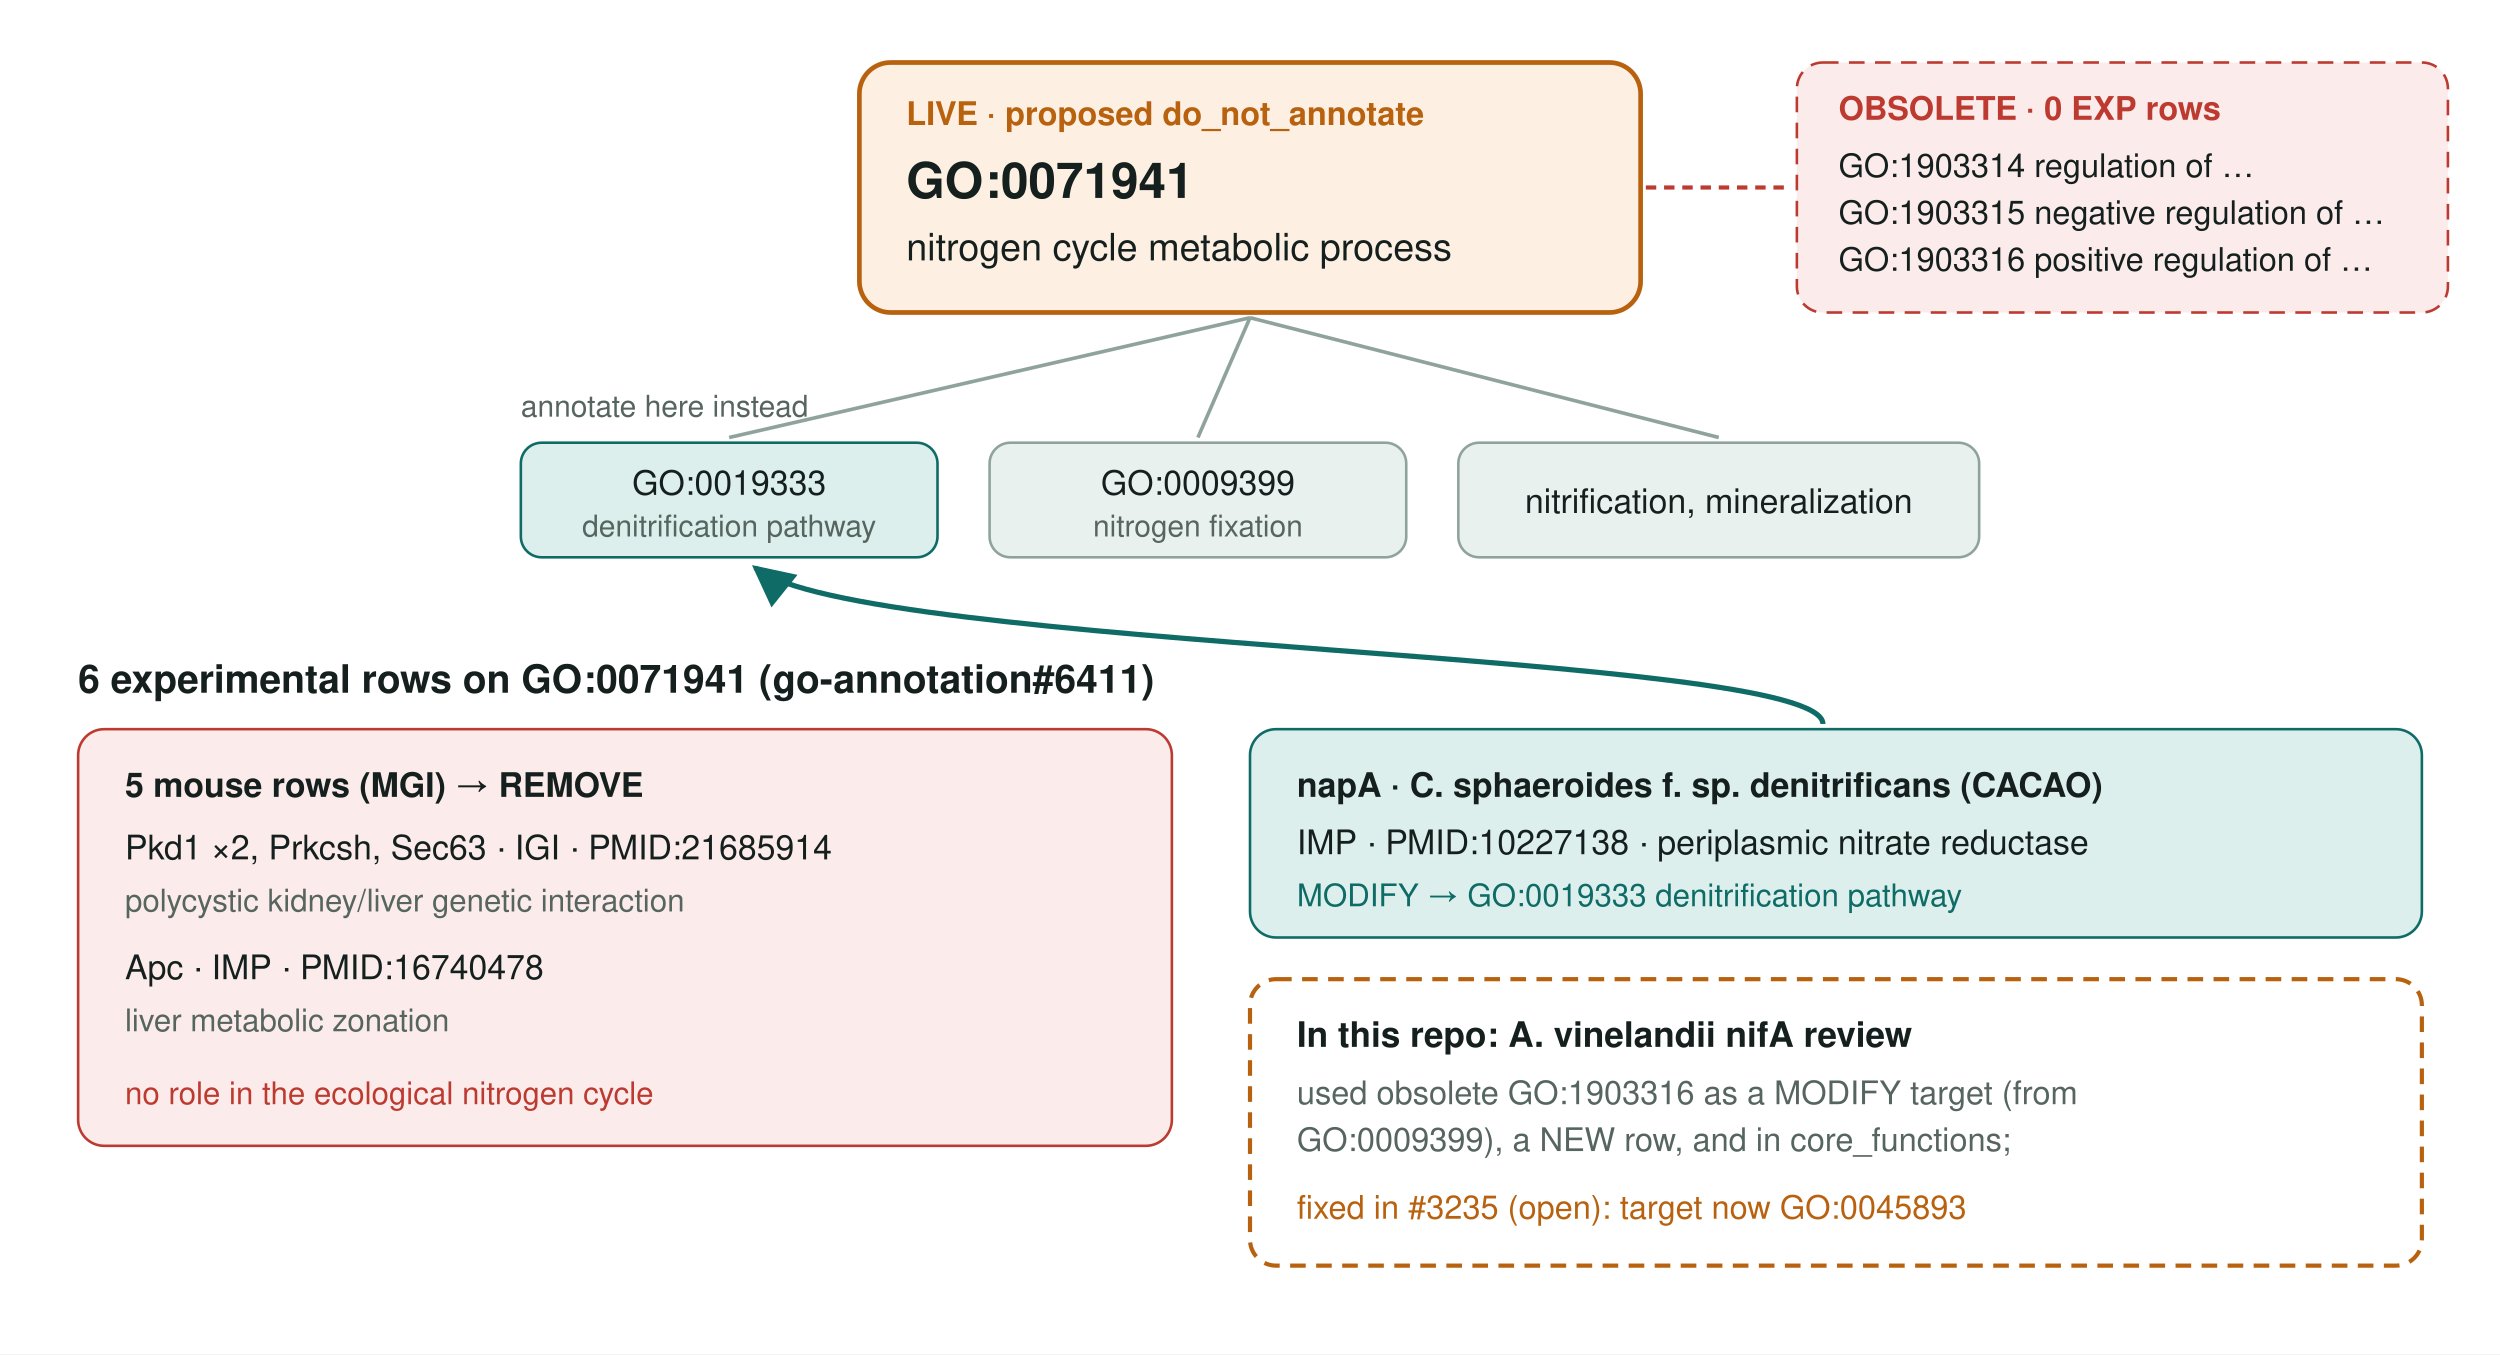
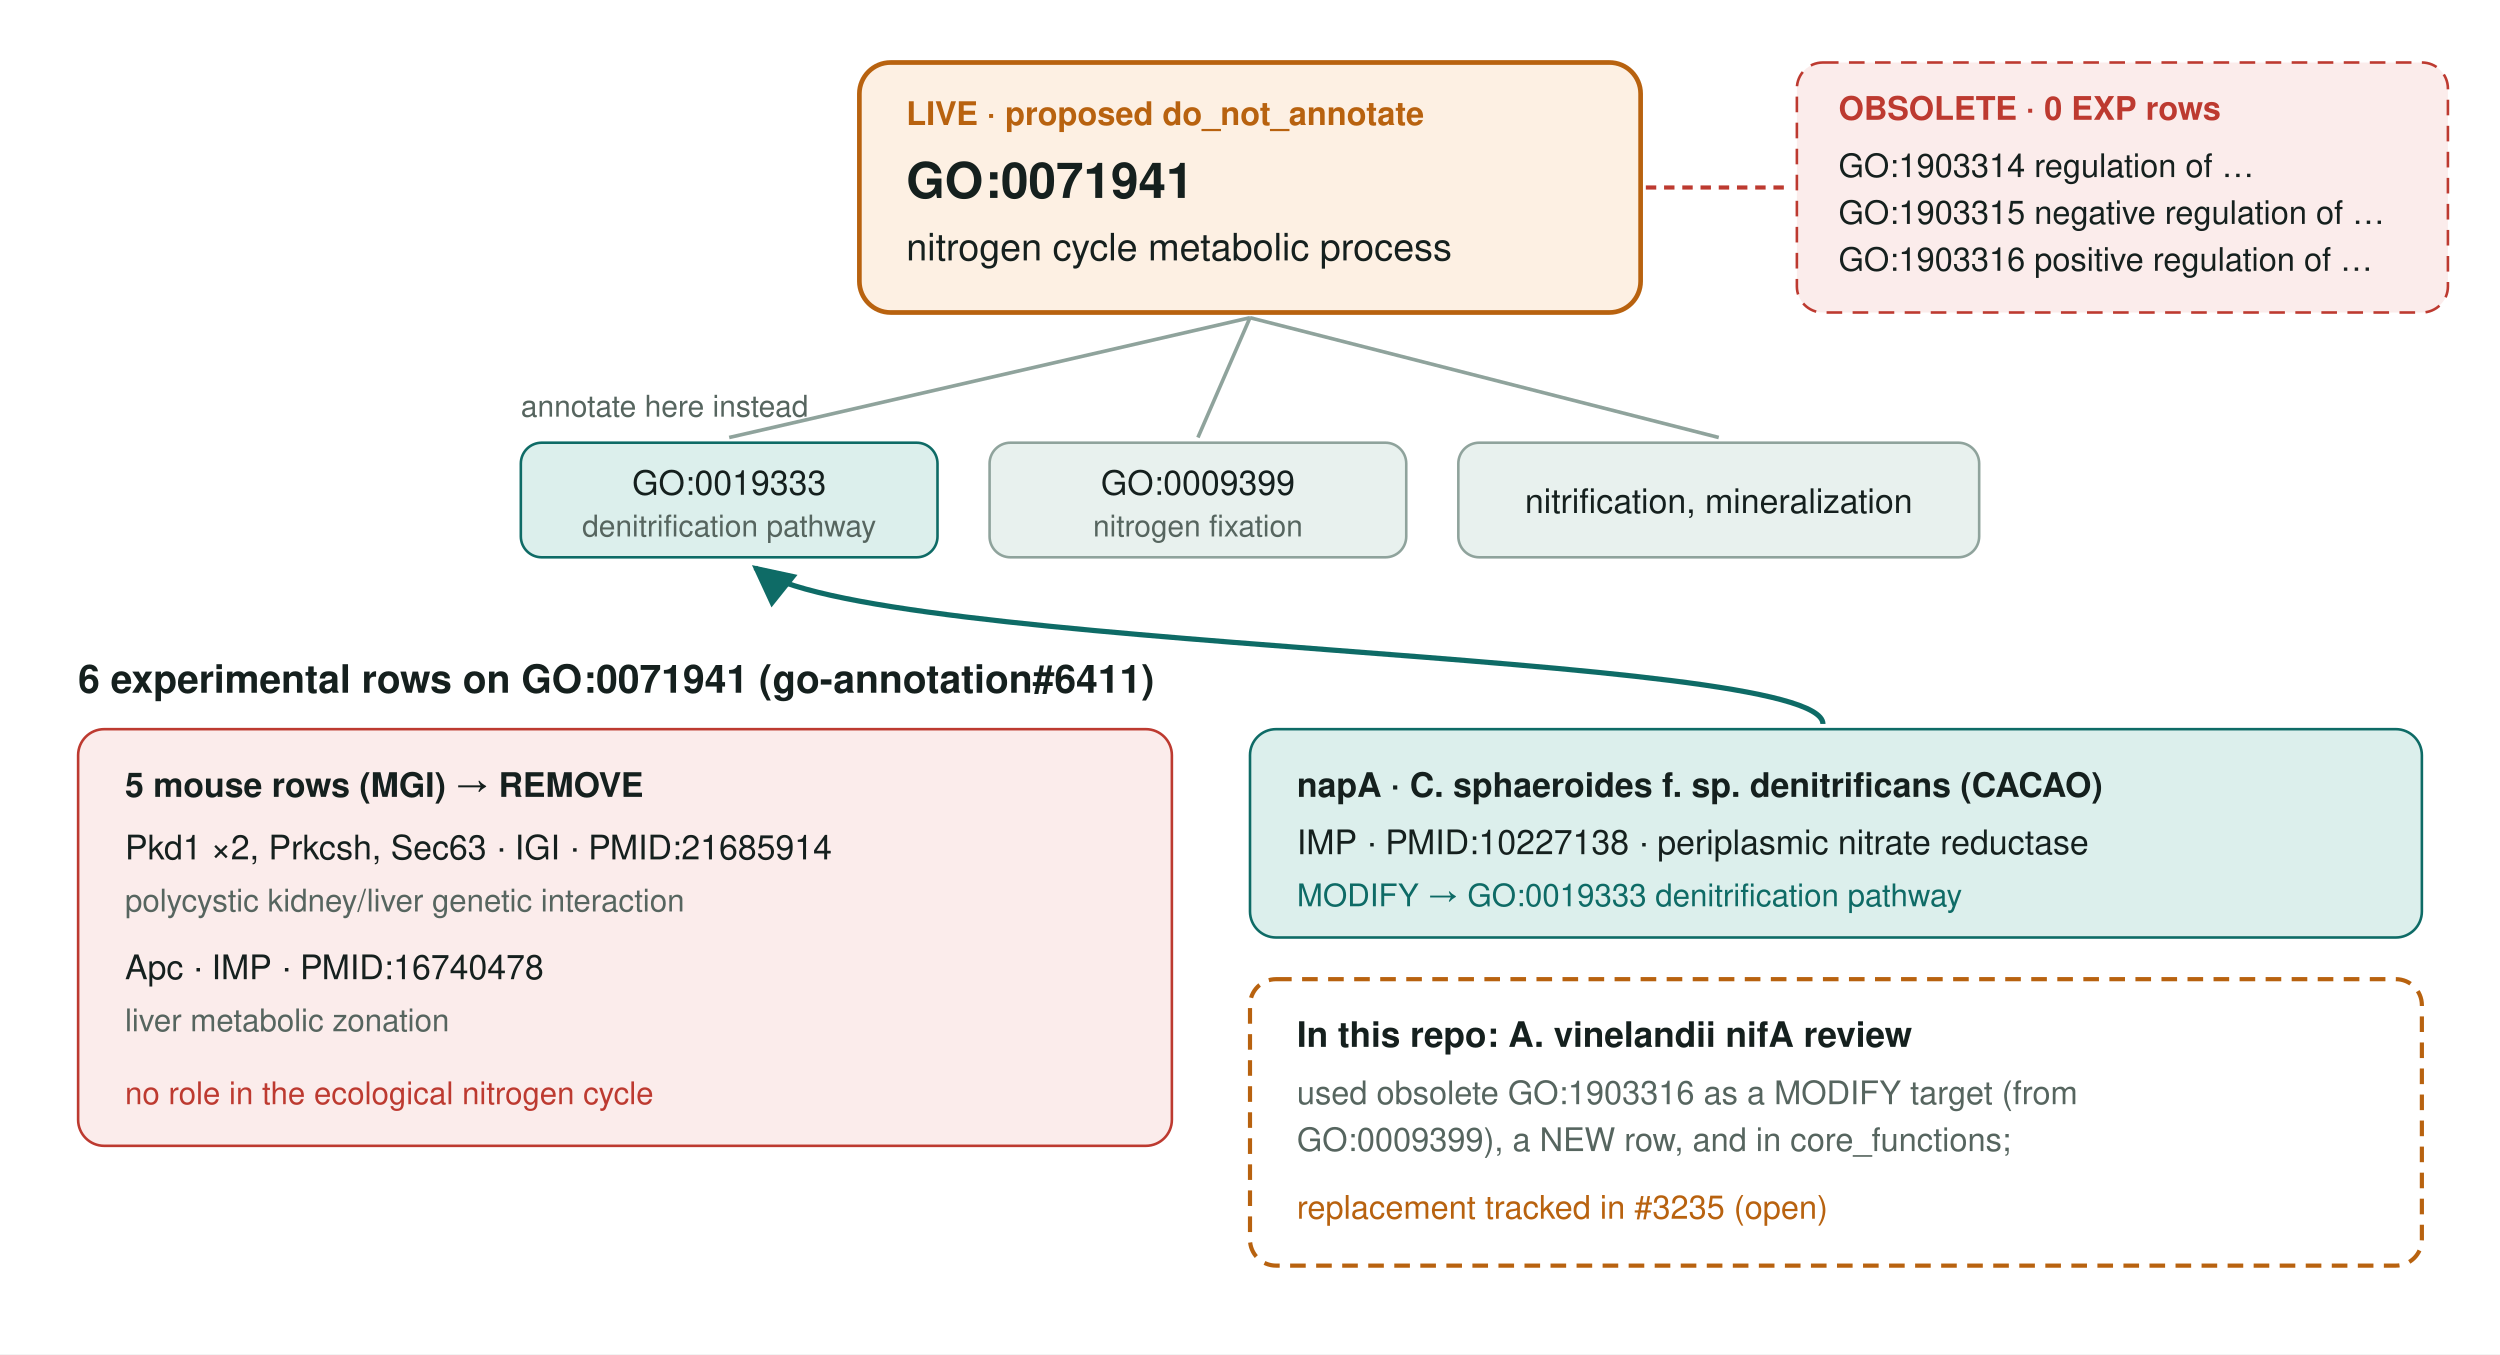
<svg xmlns="http://www.w3.org/2000/svg" viewBox="0 0 960 520" font-family="Helvetica, Arial, sans-serif">
  <defs>
    <marker id="a" viewBox="0 0 10 10" refX="9" refY="5" markerWidth="8" markerHeight="8" orient="auto">
      <path d="M0 0 L10 5 L0 10 z" fill="#0e6b66" />
    </marker>
    <marker id="r" viewBox="0 0 10 10" refX="9" refY="5" markerWidth="8" markerHeight="8" orient="auto">
      <path d="M0 0 L10 5 L0 10 z" fill="#bd3a30" />
    </marker>
  </defs>
  <rect width="960" height="520" fill="#ffffff" />
  <rect x="330" y="24" width="300" height="96" rx="12" fill="#fdf0e3" stroke="#b8620f" stroke-width="1.8" />
  <text x="348" y="48" font-size="12.5" font-weight="600" fill="#b8620f">LIVE · proposed do_not_annotate</text>
  <text x="348" y="76" font-size="19" font-weight="600" fill="#15201e">GO:0071941</text>
  <text x="348" y="100" font-size="14.5" fill="#15201e">nitrogen cycle metabolic process</text>
  <g font-size="12.5">
    <rect x="690" y="24" width="250" height="96" rx="10" fill="#fbeceb" stroke="#bd3a30" stroke-dasharray="6 4" />
    <text x="706" y="46" font-weight="600" fill="#bd3a30">OBSOLETE · 0 EXP rows</text>
    <text x="706" y="68" fill="#15201e">GO:1903314 regulation of …</text>
    <text x="706" y="86" fill="#15201e">GO:1903315 negative regulation of …</text>
    <text x="706" y="104" fill="#15201e">GO:1903316 positive regulation of …</text>
  </g>
  <path d="M632 72 L688 72" stroke="#bd3a30" stroke-width="1.6" stroke-dasharray="4 3" />
  <g font-size="13" fill="#15201e" text-anchor="middle">
    <rect x="200" y="170" width="160" height="44" rx="8" fill="#dcefec" stroke="#0e6b66" />
    <text x="280" y="190">GO:0019333</text>
    <text x="280" y="206" font-size="11.5" fill="#56655f">denitrification pathway</text>
    <rect x="380" y="170" width="160" height="44" rx="8" fill="#e8f1ee" stroke="#8fa39c" />
    <text x="460" y="190">GO:0009399</text>
    <text x="460" y="206" font-size="11.5" fill="#56655f">nitrogen fixation</text>
    <rect x="560" y="170" width="200" height="44" rx="8" fill="#e8f1ee" stroke="#8fa39c" />
    <text x="660" y="197">nitrification, mineralization</text>
  </g>
  <path d="M480 122 L280 168 M480 122 L460 168 M480 122 L660 168" stroke="#8fa39c" stroke-width="1.4" />
  <text x="200" y="160" font-size="11.5" fill="#56655f">annotate here instead</text>
  <text x="30" y="266" font-size="15" font-weight="600" fill="#15201e">6 experimental rows on GO:0071941 (go-annotation#6411)</text>
  <g font-size="13" fill="#15201e">
    <rect x="30" y="280" width="420" height="160" rx="10" fill="#fbeceb" stroke="#bd3a30" />
    <text x="48" y="306" font-weight="600">5 mouse rows (MGI) → REMOVE</text>
    <text x="48" y="330">Pkd1 ×2, Prkcsh, Sec63 · IGI · PMID:21685914</text>
    <text x="48" y="350" font-size="12" fill="#56655f">polycystic kidney/liver genetic interaction</text>
    <text x="48" y="376">Apc · IMP · PMID:16740478</text>
    <text x="48" y="396" font-size="12" fill="#56655f">liver metabolic zonation</text>
    <text x="48" y="424" font-size="12" fill="#bd3a30">no role in the ecological nitrogen cycle</text>
    <rect x="480" y="280" width="450" height="80" rx="10" fill="#dcefec" stroke="#0e6b66" />
    <text x="498" y="306" font-weight="600">napA · C. sphaeroides f. sp. denitrificans (CACAO)</text>
    <text x="498" y="328">IMP · PMID:10227138 · periplasmic nitrate reductase</text>
    <text x="498" y="348" font-size="12" fill="#0e6b66">MODIFY → GO:0019333 denitrification pathway</text>
  </g>
  <path d="M700 278 C 700 250, 330 250, 290 218" stroke="#0e6b66" stroke-width="2" fill="none" marker-end="url(#a)" />
  <rect x="480" y="376" width="450" height="110" rx="10" fill="#ffffff" stroke="#b8620f" stroke-width="1.6" stroke-dasharray="6 4" />
  <text x="498" y="402" font-size="13.5" font-weight="600" fill="#15201e">In this repo: A. vinelandii nifA review</text>
  <text x="498" y="424" font-size="12.5" fill="#56655f">used obsolete GO:1903316 as a MODIFY target (from</text>
  <text x="498" y="442" font-size="12.5" fill="#56655f">GO:0009399), a NEW row, and in core_functions;</text>
-   <text x="498" y="468" font-size="12.5" fill="#b8620f">fixed in #3235 (open): target now GO:0045893</text>
+   <text x="498" y="468" font-size="12.5" fill="#b8620f">replacement tracked in #3235 (open)</text>
</svg>
